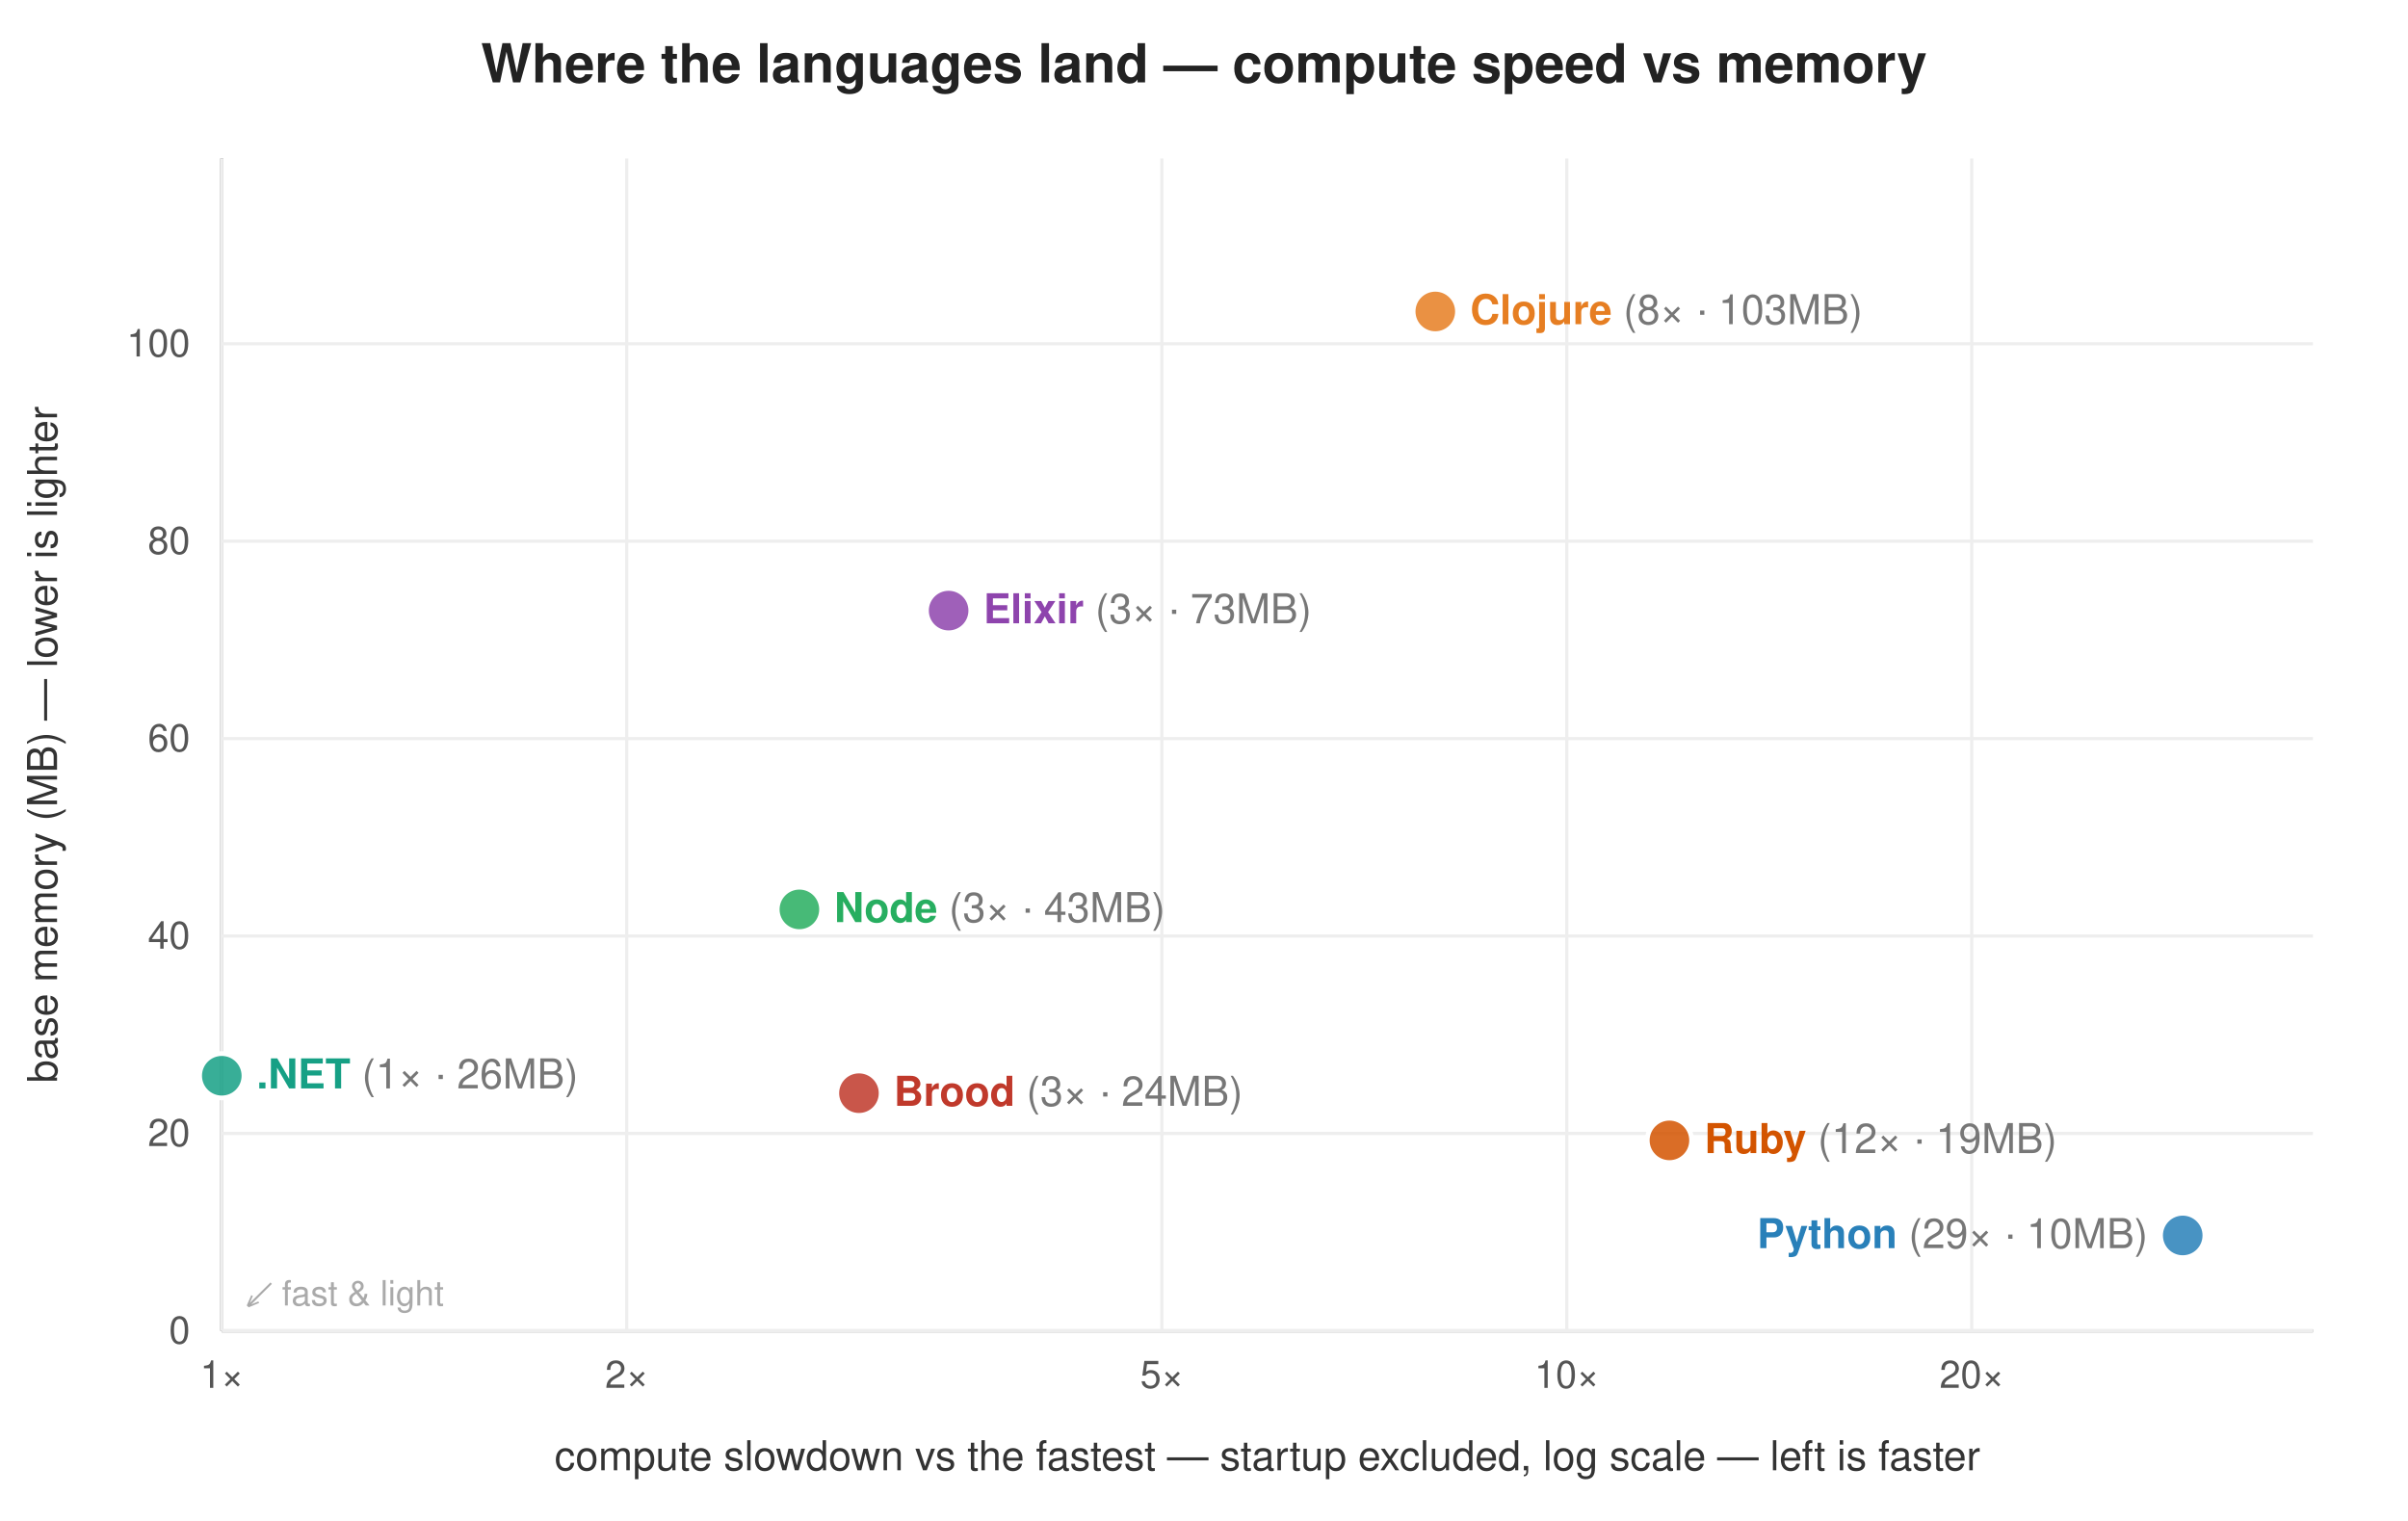
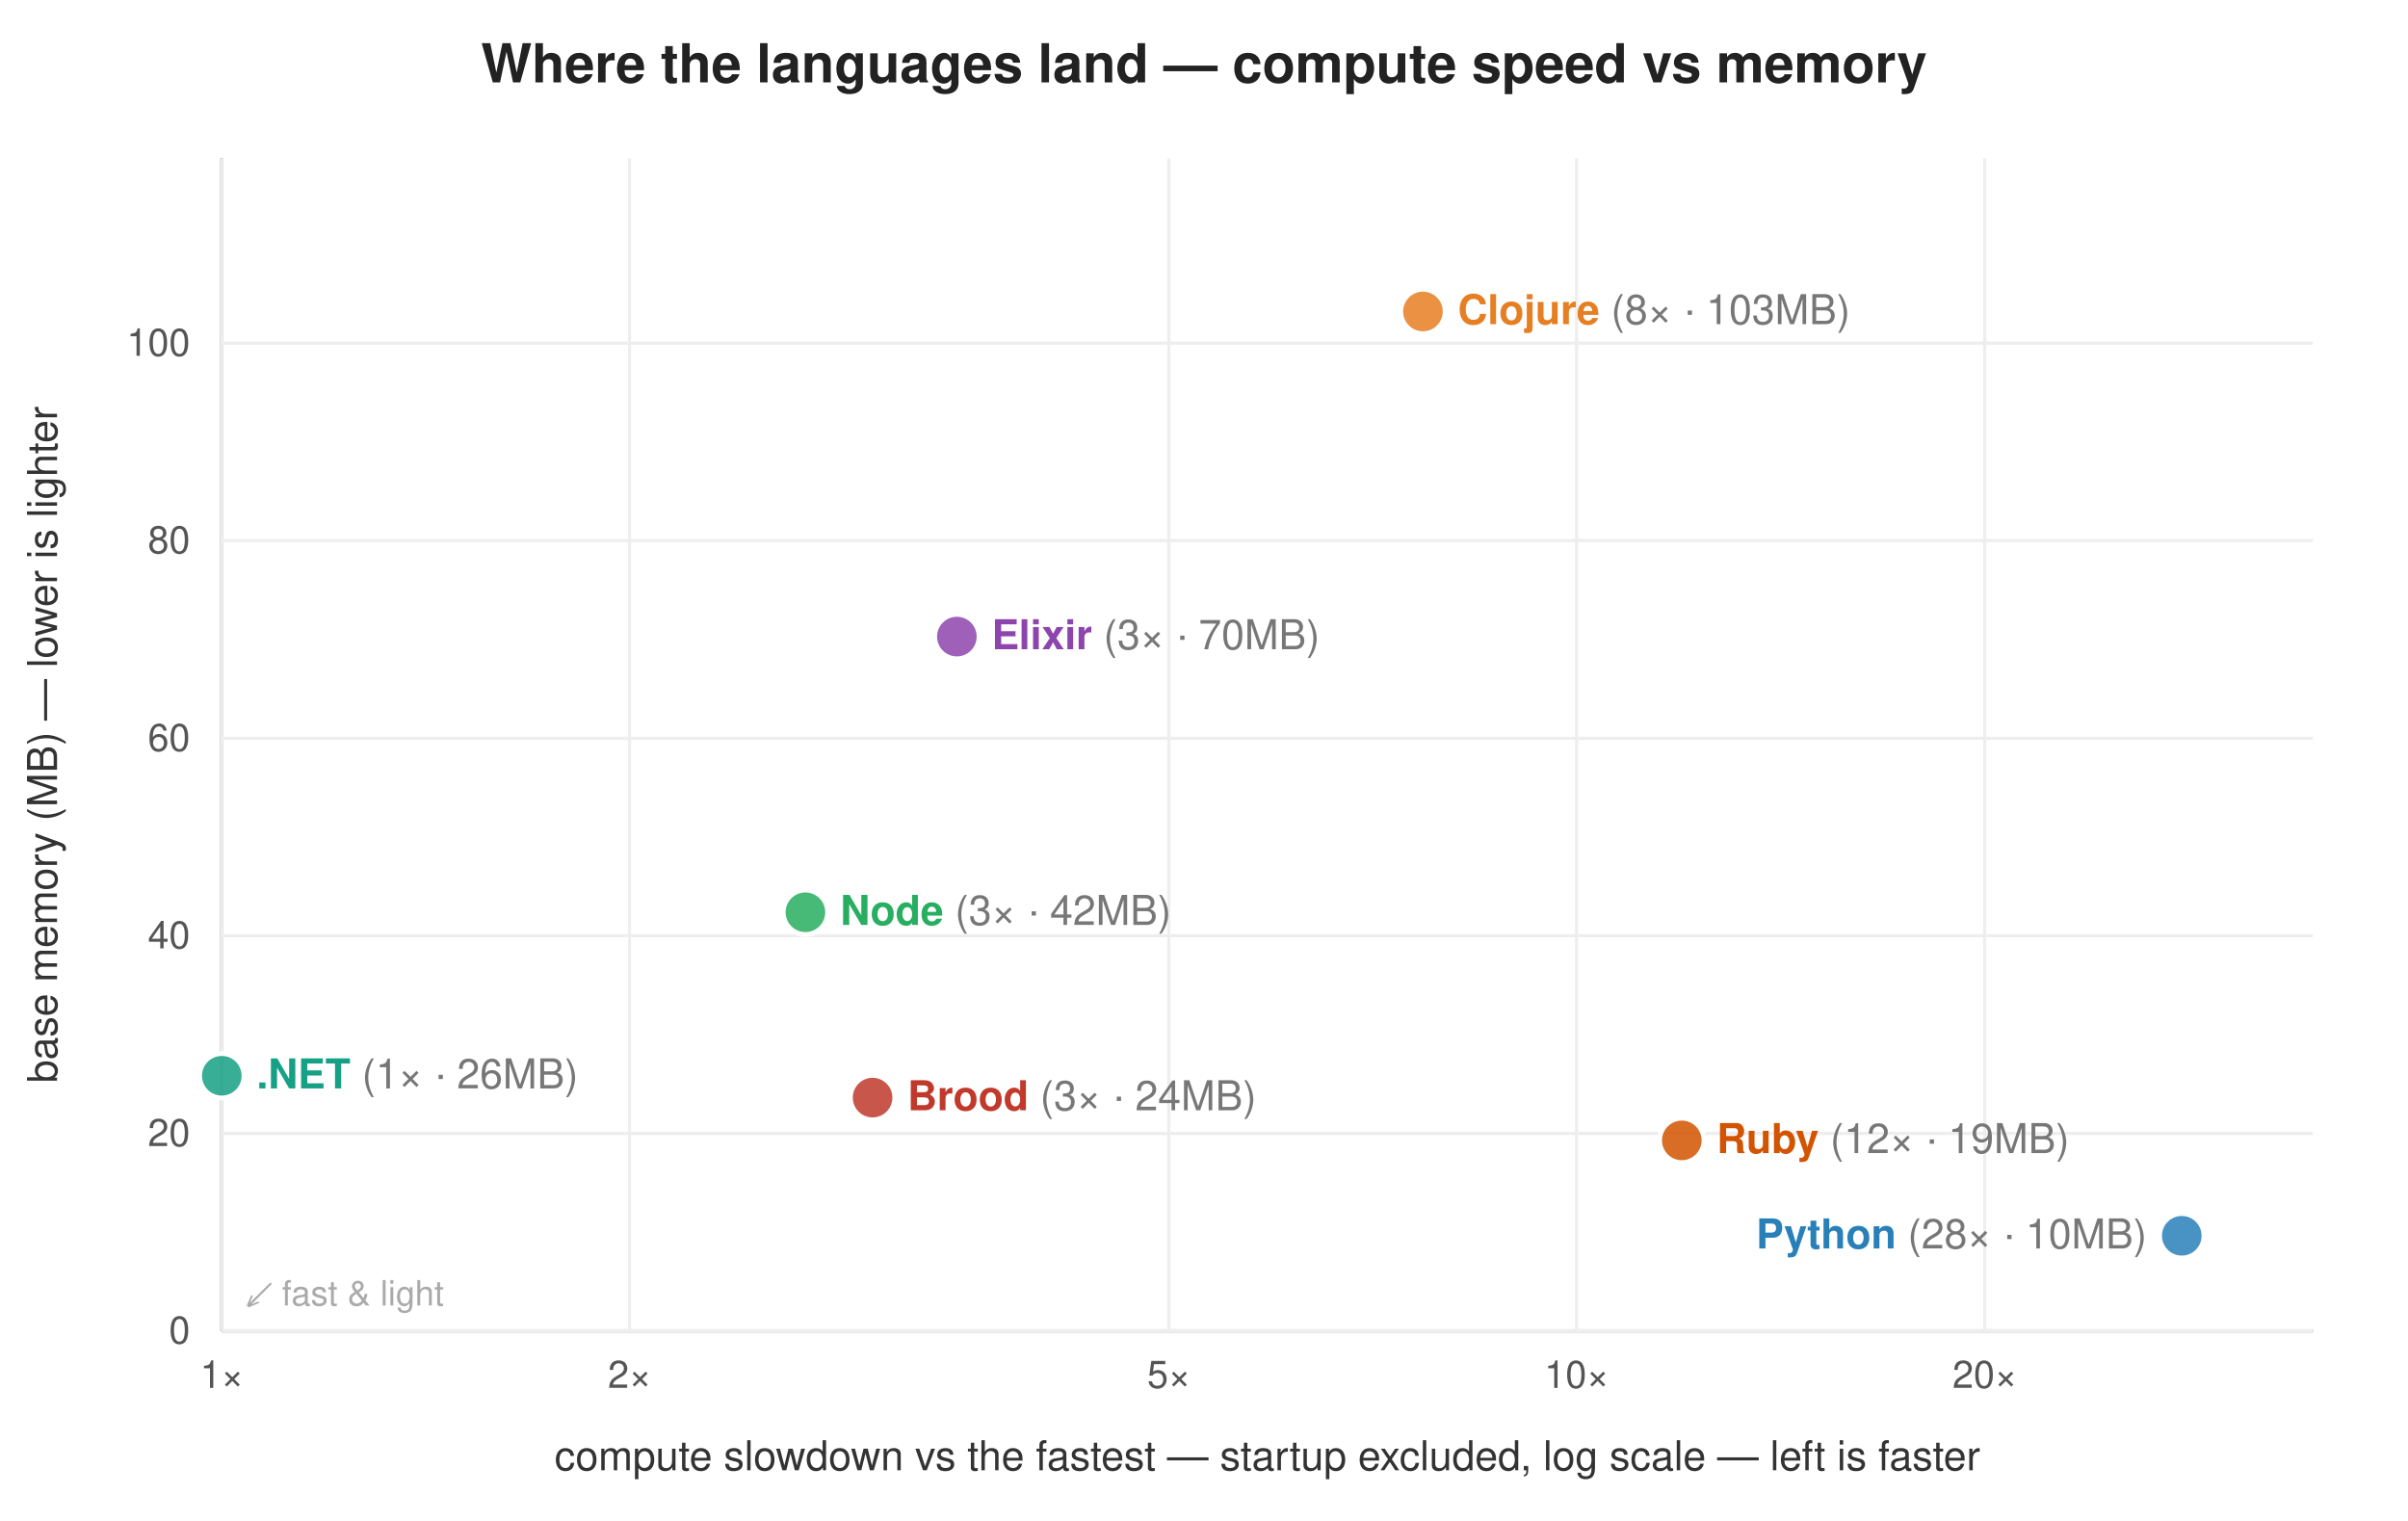
<svg xmlns="http://www.w3.org/2000/svg" width="760" height="480" viewBox="0 0 760 480" font-family="system-ui,Segoe UI,Helvetica,Arial,sans-serif">
  <rect width="760" height="480" fill="#ffffff" />
  <text x="380.0" y="26" text-anchor="middle" font-size="17" font-weight="700" fill="#222">Where the languages land — compute speed vs memory</text>
  <line x1="70" y1="420" x2="730" y2="420" stroke="#888" stroke-width="1" />
  <line x1="70" y1="50" x2="70" y2="420" stroke="#888" stroke-width="1" />
  <line x1="70.0" y1="50" x2="70.0" y2="420" stroke="#eee" stroke-width="1" />
  <text x="70.0" y="438" text-anchor="middle" font-size="12" fill="#555">1×</text>
-   <line x1="197.8" y1="50" x2="197.8" y2="420" stroke="#eee" stroke-width="1" />
-   <text x="197.8" y="438" text-anchor="middle" font-size="12" fill="#555">2×</text>
-   <line x1="366.7" y1="50" x2="366.7" y2="420" stroke="#eee" stroke-width="1" />
-   <text x="366.7" y="438" text-anchor="middle" font-size="12" fill="#555">5×</text>
-   <line x1="494.5" y1="50" x2="494.5" y2="420" stroke="#eee" stroke-width="1" />
-   <text x="494.5" y="438" text-anchor="middle" font-size="12" fill="#555">10×</text>
-   <line x1="622.3" y1="50" x2="622.3" y2="420" stroke="#eee" stroke-width="1" />
-   <text x="622.3" y="438" text-anchor="middle" font-size="12" fill="#555">20×</text>
+   <line x1="198.7" y1="50" x2="198.7" y2="420" stroke="#eee" stroke-width="1" />
+   <text x="198.7" y="438" text-anchor="middle" font-size="12" fill="#555">2×</text>
+   <line x1="368.9" y1="50" x2="368.9" y2="420" stroke="#eee" stroke-width="1" />
+   <text x="368.9" y="438" text-anchor="middle" font-size="12" fill="#555">5×</text>
+   <line x1="497.6" y1="50" x2="497.6" y2="420" stroke="#eee" stroke-width="1" />
+   <text x="497.6" y="438" text-anchor="middle" font-size="12" fill="#555">10×</text>
+   <line x1="626.4" y1="50" x2="626.4" y2="420" stroke="#eee" stroke-width="1" />
+   <text x="626.4" y="438" text-anchor="middle" font-size="12" fill="#555">20×</text>
  <line x1="70" y1="420.0" x2="730" y2="420.0" stroke="#eee" stroke-width="1" />
  <text x="60" y="424.0" text-anchor="end" font-size="12" fill="#555">0</text>
  <line x1="70" y1="357.7" x2="730" y2="357.7" stroke="#eee" stroke-width="1" />
  <text x="60" y="361.7" text-anchor="end" font-size="12" fill="#555">20</text>
-   <line x1="70" y1="295.4" x2="730" y2="295.4" stroke="#eee" stroke-width="1" />
-   <text x="60" y="299.4" text-anchor="end" font-size="12" fill="#555">40</text>
-   <line x1="70" y1="233.1" x2="730" y2="233.1" stroke="#eee" stroke-width="1" />
-   <text x="60" y="237.1" text-anchor="end" font-size="12" fill="#555">60</text>
-   <line x1="70" y1="170.8" x2="730" y2="170.8" stroke="#eee" stroke-width="1" />
-   <text x="60" y="174.8" text-anchor="end" font-size="12" fill="#555">80</text>
-   <line x1="70" y1="108.5" x2="730" y2="108.5" stroke="#eee" stroke-width="1" />
-   <text x="60" y="112.5" text-anchor="end" font-size="12" fill="#555">100</text>
+   <line x1="70" y1="295.3" x2="730" y2="295.3" stroke="#eee" stroke-width="1" />
+   <text x="60" y="299.3" text-anchor="end" font-size="12" fill="#555">40</text>
+   <line x1="70" y1="233.0" x2="730" y2="233.0" stroke="#eee" stroke-width="1" />
+   <text x="60" y="237.0" text-anchor="end" font-size="12" fill="#555">60</text>
+   <line x1="70" y1="170.6" x2="730" y2="170.6" stroke="#eee" stroke-width="1" />
+   <text x="60" y="174.6" text-anchor="end" font-size="12" fill="#555">80</text>
+   <line x1="70" y1="108.3" x2="730" y2="108.3" stroke="#eee" stroke-width="1" />
+   <text x="60" y="112.3" text-anchor="end" font-size="12" fill="#555">100</text>
  <text x="400.0" y="464" text-anchor="middle" font-size="13" fill="#333">compute slowdown vs the fastest — startup excluded, log scale — left is faster</text>
  <text x="18" y="235.0" text-anchor="middle" font-size="13" fill="#333" transform="rotate(-90 18 235.0)">base memory (MB) — lower is lighter</text>
  <text x="78" y="412" font-size="11" fill="#aaa">↙ fast &amp; light</text>
-   <circle cx="688.9" cy="389.9" r="7" fill="#2980b9" fill-opacity="0.85" stroke="#fff" stroke-width="1.5" />
-   <text x="677.9" y="393.9" text-anchor="end" font-size="13" font-weight="600" fill="#2980b9">Python <tspan font-weight="400" fill="#777">(29× · 10MB)</tspan>
+   <circle cx="688.6" cy="390.0" r="7" fill="#2980b9" fill-opacity="0.85" stroke="#fff" stroke-width="1.5" />
+   <text x="677.6" y="394.0" text-anchor="end" font-size="13" font-weight="600" fill="#2980b9">Python <tspan font-weight="400" fill="#777">(28× · 10MB)</tspan>
  </text>
-   <circle cx="526.9" cy="359.9" r="7" fill="#d35400" fill-opacity="0.85" stroke="#fff" stroke-width="1.5" />
-   <text x="537.9" y="363.9" text-anchor="start" font-size="13" font-weight="600" fill="#d35400">Ruby <tspan font-weight="400" fill="#777">(12× · 19MB)</tspan>
+   <circle cx="530.8" cy="359.9" r="7" fill="#d35400" fill-opacity="0.85" stroke="#fff" stroke-width="1.5" />
+   <text x="541.8" y="363.9" text-anchor="start" font-size="13" font-weight="600" fill="#d35400">Ruby <tspan font-weight="400" fill="#777">(12× · 19MB)</tspan>
  </text>
-   <circle cx="271.1" cy="345.0" r="7" fill="#c0392b" fill-opacity="0.85" stroke="#fff" stroke-width="1.5" />
-   <text x="282.1" y="349.0" text-anchor="start" font-size="13" font-weight="600" fill="#c0392b">Brood <tspan font-weight="400" fill="#777">(3× · 24MB)</tspan>
+   <circle cx="275.4" cy="346.4" r="7" fill="#c0392b" fill-opacity="0.85" stroke="#fff" stroke-width="1.5" />
+   <text x="286.4" y="350.4" text-anchor="start" font-size="13" font-weight="600" fill="#c0392b">Brood <tspan font-weight="400" fill="#777">(3× · 24MB)</tspan>
  </text>
  <circle cx="70.0" cy="339.5" r="7" fill="#16a085" fill-opacity="0.85" stroke="#fff" stroke-width="1.5" />
  <text x="81.0" y="343.5" text-anchor="start" font-size="13" font-weight="600" fill="#16a085">.NET <tspan font-weight="400" fill="#777">(1× · 26MB)</tspan>
  </text>
-   <circle cx="252.3" cy="287.0" r="7" fill="#27ae60" fill-opacity="0.85" stroke="#fff" stroke-width="1.5" />
-   <text x="263.3" y="291.0" text-anchor="start" font-size="13" font-weight="600" fill="#27ae60">Node <tspan font-weight="400" fill="#777">(3× · 43MB)</tspan>
+   <circle cx="254.2" cy="287.9" r="7" fill="#27ae60" fill-opacity="0.85" stroke="#fff" stroke-width="1.5" />
+   <text x="265.2" y="291.9" text-anchor="start" font-size="13" font-weight="600" fill="#27ae60">Node <tspan font-weight="400" fill="#777">(3× · 42MB)</tspan>
  </text>
-   <circle cx="299.4" cy="192.7" r="7" fill="#8e44ad" fill-opacity="0.85" stroke="#fff" stroke-width="1.5" />
-   <text x="310.4" y="196.7" text-anchor="start" font-size="13" font-weight="600" fill="#8e44ad">Elixir <tspan font-weight="400" fill="#777">(3× · 73MB)</tspan>
+   <circle cx="302.0" cy="200.9" r="7" fill="#8e44ad" fill-opacity="0.85" stroke="#fff" stroke-width="1.5" />
+   <text x="313.0" y="204.9" text-anchor="start" font-size="13" font-weight="600" fill="#8e44ad">Elixir <tspan font-weight="400" fill="#777">(3× · 70MB)</tspan>
  </text>
-   <circle cx="453.0" cy="98.3" r="7" fill="#e67e22" fill-opacity="0.85" stroke="#fff" stroke-width="1.5" />
-   <text x="464.0" y="102.3" text-anchor="start" font-size="13" font-weight="600" fill="#e67e22">Clojure <tspan font-weight="400" fill="#777">(8× · 103MB)</tspan>
+   <circle cx="449.1" cy="98.3" r="7" fill="#e67e22" fill-opacity="0.85" stroke="#fff" stroke-width="1.5" />
+   <text x="460.1" y="102.3" text-anchor="start" font-size="13" font-weight="600" fill="#e67e22">Clojure <tspan font-weight="400" fill="#777">(8× · 103MB)</tspan>
  </text>
</svg>
